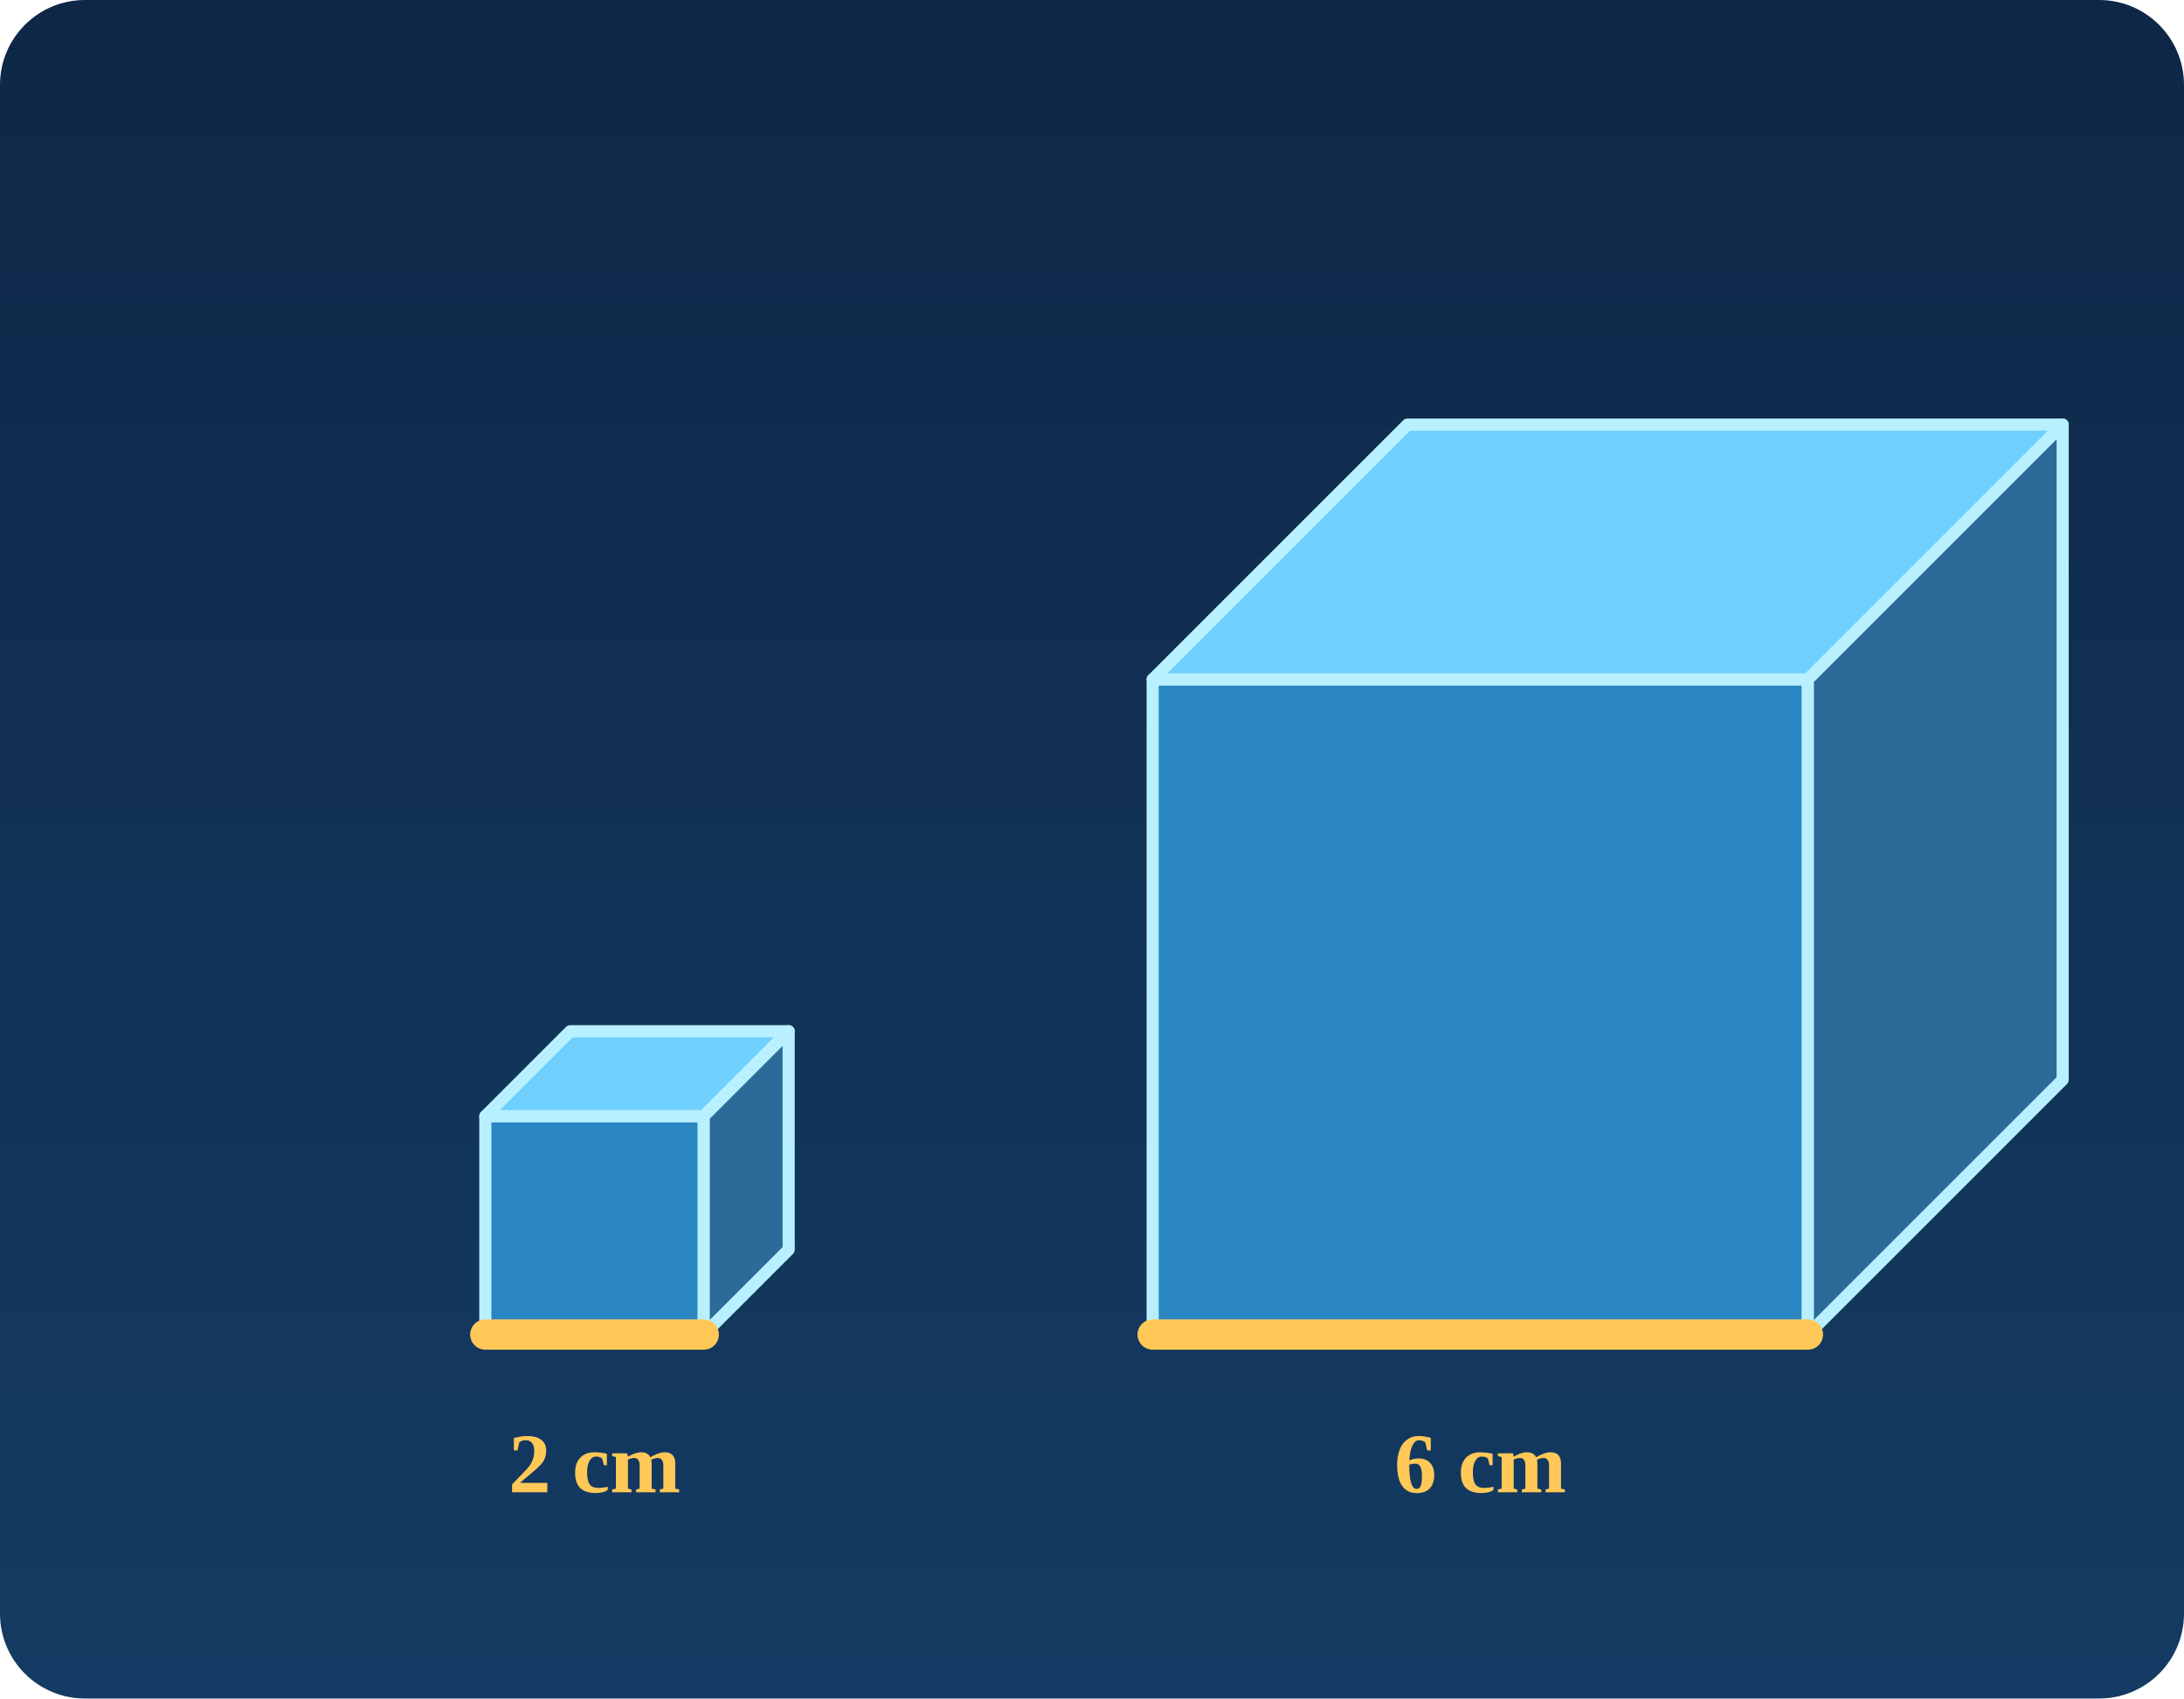
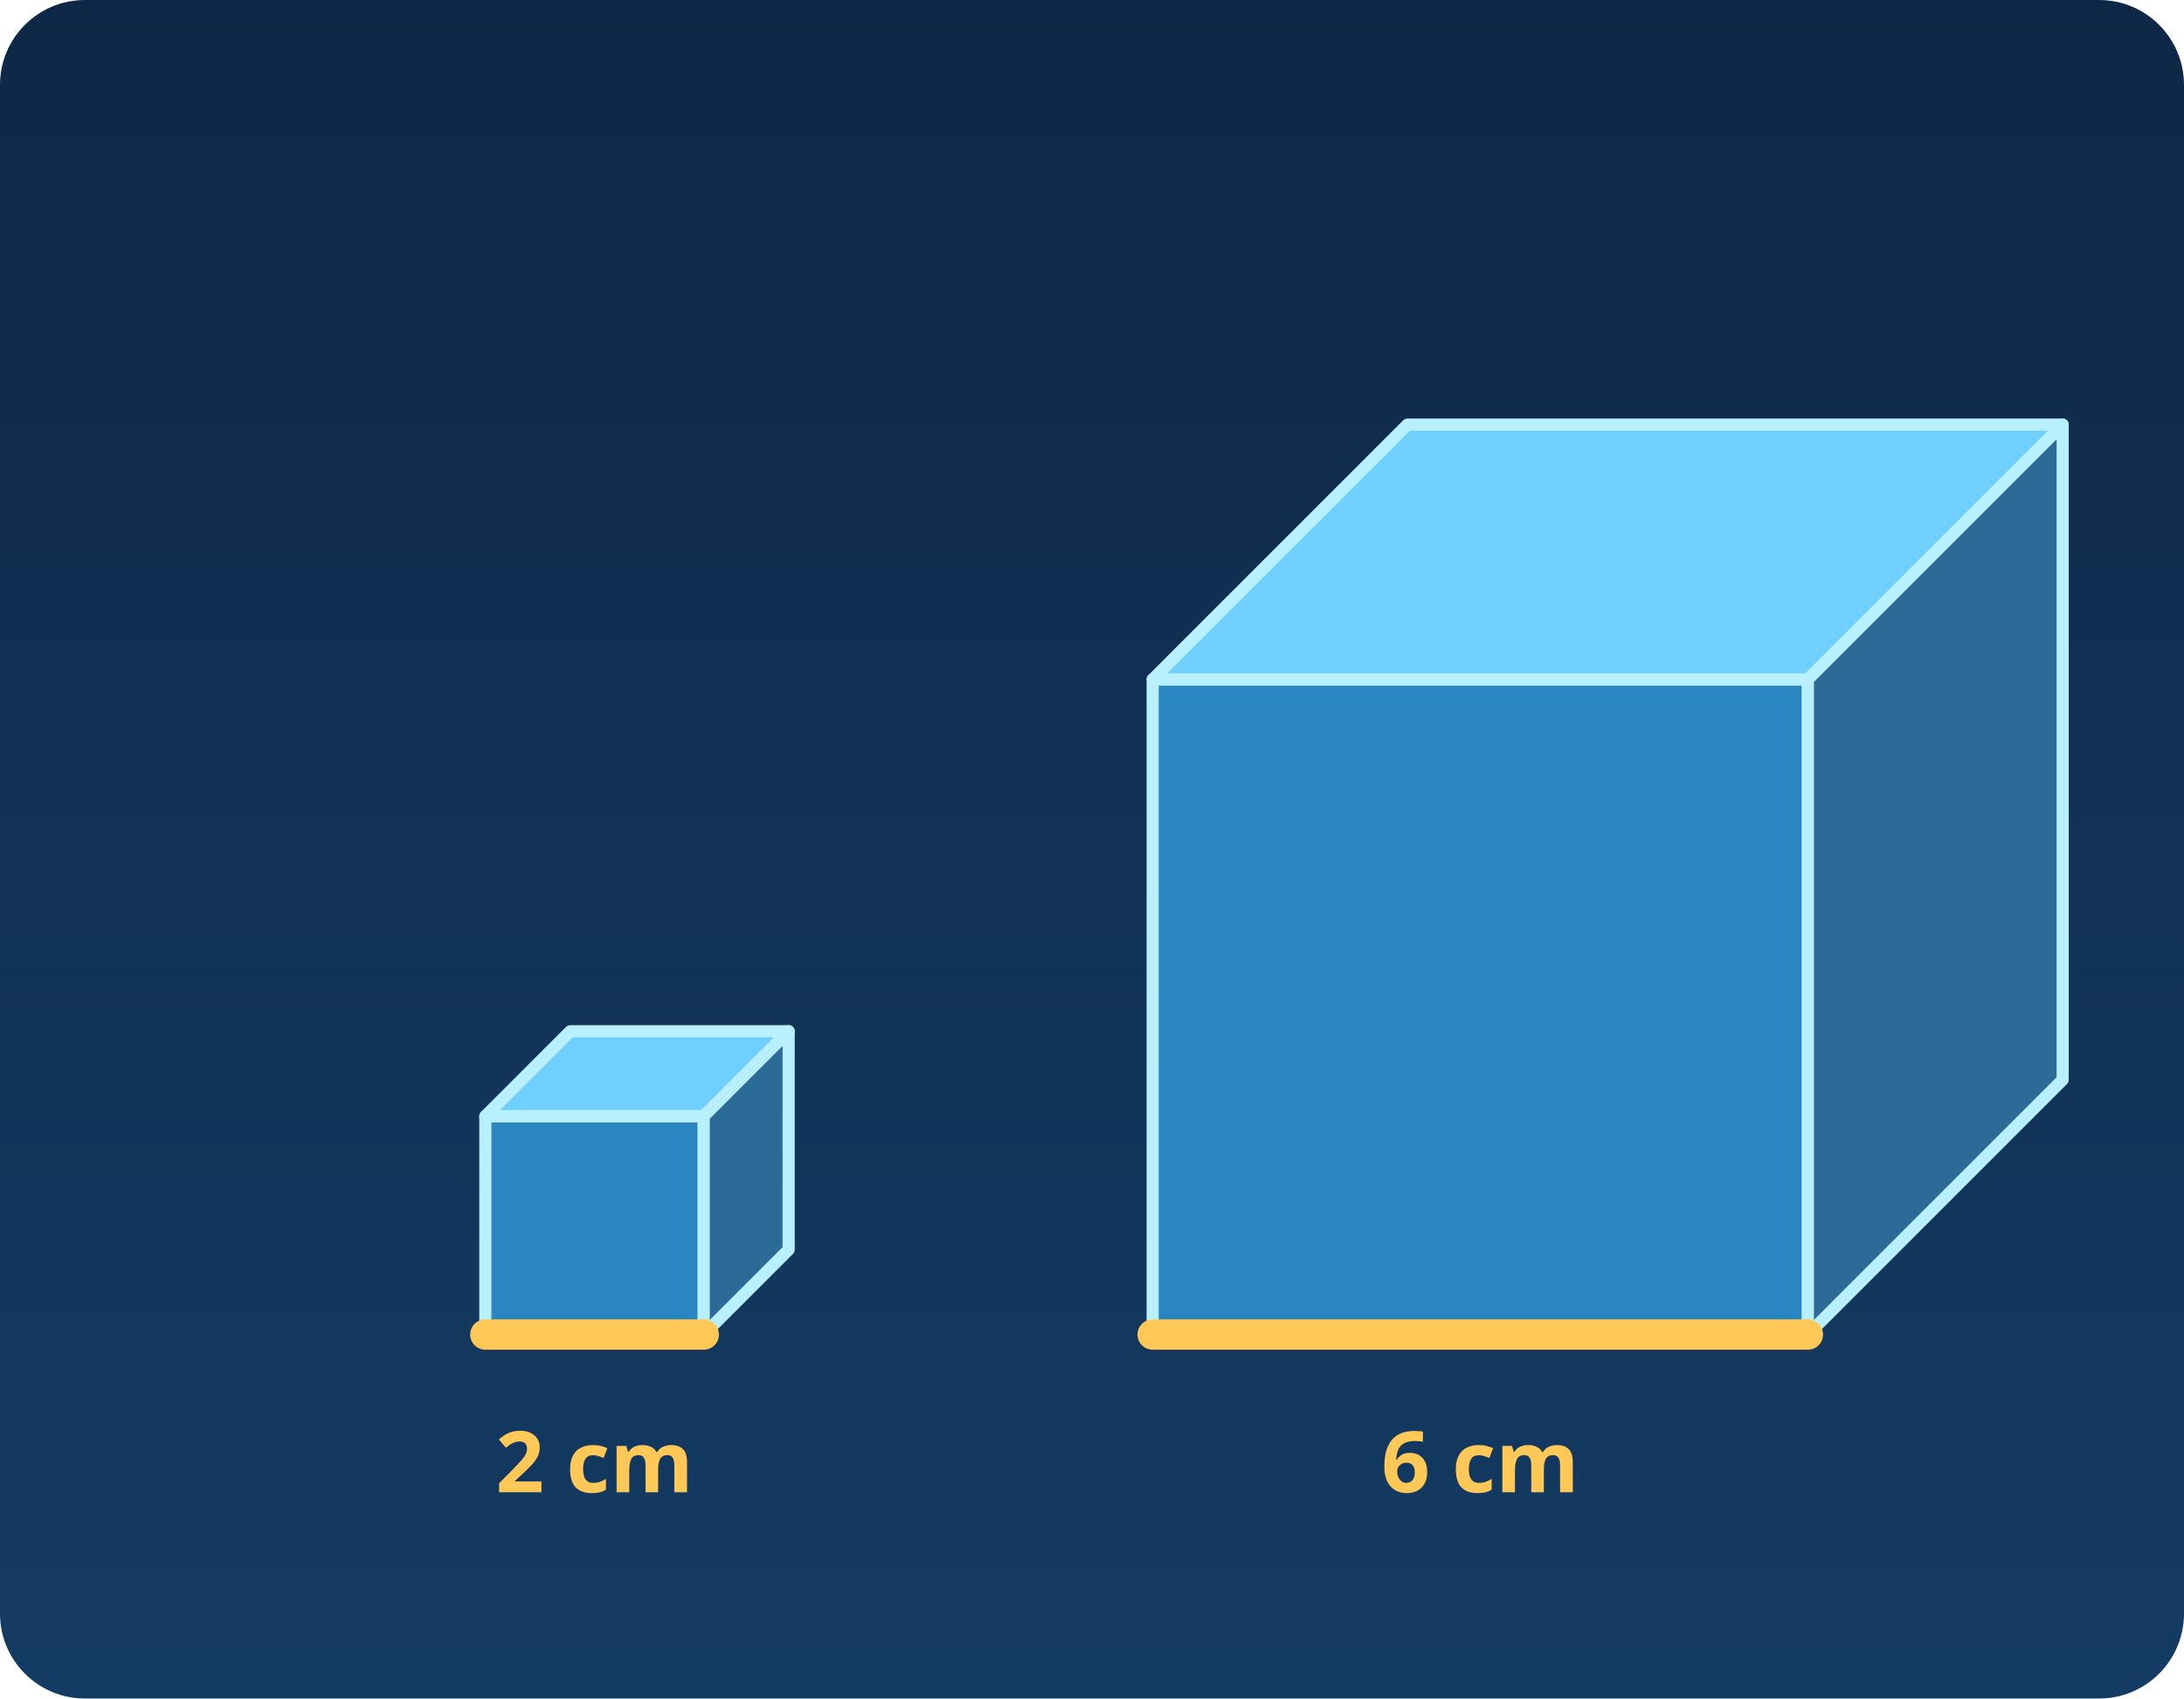
<svg xmlns="http://www.w3.org/2000/svg" viewBox="0 0 360 280" width="360" height="280">
  <defs>
    <linearGradient id="bg" x1="0" y1="0" x2="0" y2="1">
      <stop offset="0" stop-color="#0E2747" />
      <stop offset="1" stop-color="#143B63" />
    </linearGradient>
    <radialGradient id="o" cx="0.4" cy="0.3" r="0.8">
      <stop offset="0" stop-color="#2FB5B0" />
      <stop offset="1" stop-color="#17697F" />
    </radialGradient>
    <radialGradient id="i" cx="0.4" cy="0.3" r="0.85">
      <stop offset="0" stop-color="#6FD0FF" />
      <stop offset="1" stop-color="#2468C8" />
    </radialGradient>
    <radialGradient id="g" cx="0.5" cy="0.5" r="0.5">
      <stop offset="0" stop-color="#FFD27A" stop-opacity="0.7" />
      <stop offset="1" stop-color="#FFD27A" stop-opacity="0" />
    </radialGradient>
  </defs>
  <rect width="360" height="280" rx="14" fill="url(#bg)" />
  <polygon points="80,184 116,184 116,220 80,220" fill="#2A86C1" stroke="#B8F0FF" stroke-width="2" stroke-linejoin="round" />
  <polygon points="80,184 116,184 130,170 94,170" fill="#6FD0FF" stroke="#B8F0FF" stroke-width="2" stroke-linejoin="round" />
  <polygon points="116,184 130,170 130,206 116,220" fill="#2C6A98" stroke="#B8F0FF" stroke-width="2" stroke-linejoin="round" />
  <polygon points="190,112 298,112 298,220 190,220" fill="#2A86C1" stroke="#B8F0FF" stroke-width="2" stroke-linejoin="round" />
  <polygon points="190,112 298,112 340,70 232,70" fill="#6FD0FF" stroke="#B8F0FF" stroke-width="2" stroke-linejoin="round" />
  <polygon points="298,112 340,70 340,178 298,220" fill="#2C6A98" stroke="#B8F0FF" stroke-width="2" stroke-linejoin="round" />
  <line x1="80" y1="220" x2="116" y2="220" stroke="#FFC857" stroke-width="5" stroke-linecap="round" />
  <line x1="190" y1="220" x2="298" y2="220" stroke="#FFC857" stroke-width="5" stroke-linecap="round" />
-   <text x="98" y="246" text-anchor="middle" font-family="Source Sans 3, Arial, sans-serif" font-size="14" font-weight="700" fill="#FFC857">2 cm</text>
-   <text x="244" y="246" text-anchor="middle" font-family="Source Sans 3, Arial, sans-serif" font-size="14" font-weight="700" fill="#FFC857">6 cm</text>
+   <text x="98" y="246" text-anchor="middle" font-family="Geist, sans-serif" font-size="14" font-weight="700" fill="#FFC857">2 cm</text>
+   <text x="244" y="246" text-anchor="middle" font-family="Geist, sans-serif" font-size="14" font-weight="700" fill="#FFC857">6 cm</text>
</svg>
